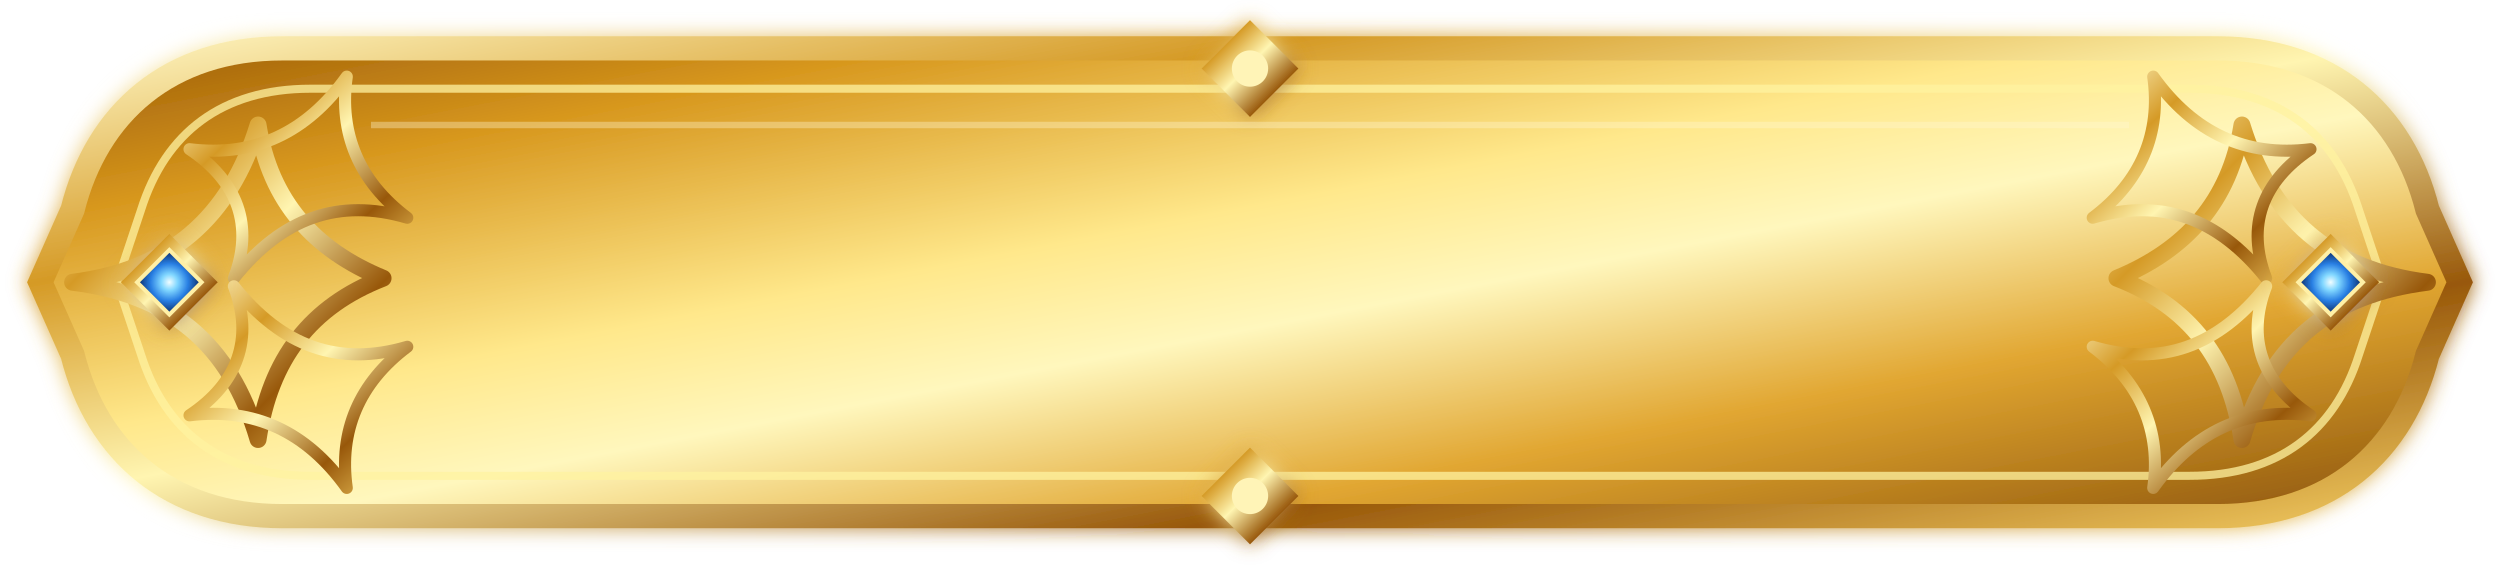
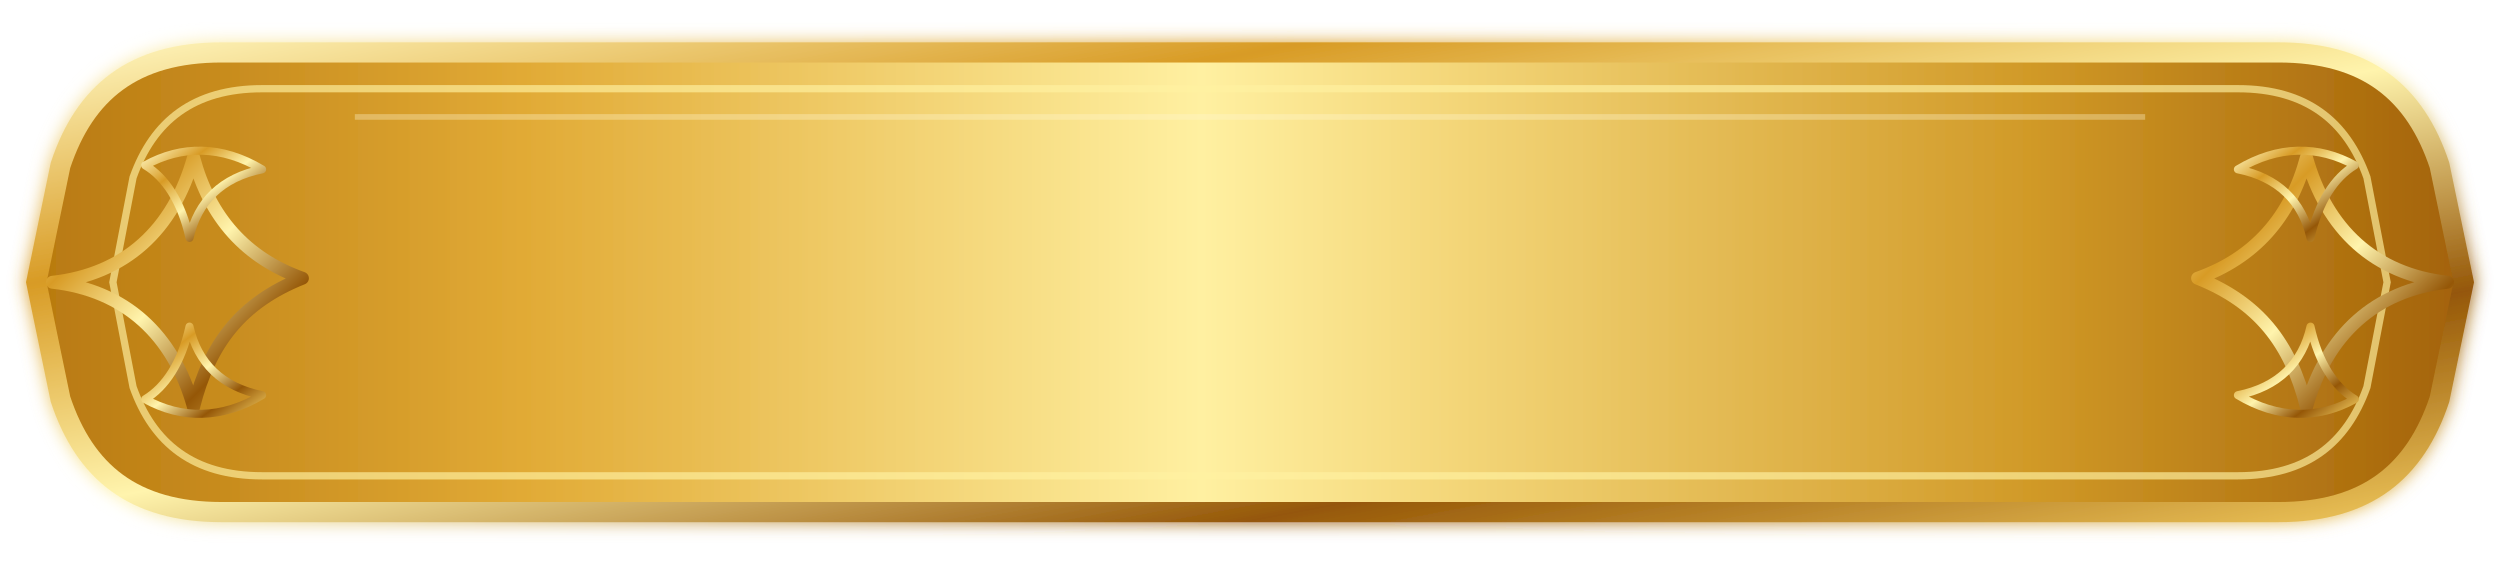
<svg xmlns="http://www.w3.org/2000/svg" viewBox="0 0 620 140" preserveAspectRatio="none">
  <defs>
-     <linearGradient id="fill" x1="0" y1="0" x2="1" y2="1">
-       <stop offset="0" stop-color="#9a5a07" />
-       <stop offset=".18" stop-color="#d7971d" />
-       <stop offset=".42" stop-color="#ffe88b" />
-       <stop offset=".55" stop-color="#fff7bd" />
-       <stop offset=".74" stop-color="#e1a631" />
-       <stop offset="1" stop-color="#885008" />
+     <linearGradient id="fill" x1="0" y1="0" x2="1" y2="0">
+       <stop offset="0" stop-color="#b87910" />
+       <stop offset=".2" stop-color="#e1aa35" />
+       <stop offset=".48" stop-color="#fff0a1" />
+       <stop offset=".58" stop-color="#f4d77a" />
+       <stop offset=".82" stop-color="#d19a28" />
+       <stop offset="1" stop-color="#a36208" />
    </linearGradient>
    <linearGradient id="gold" x1="0" y1="0" x2="1" y2="1">
-       <stop offset="0" stop-color="#fff7c4" />
-       <stop offset=".25" stop-color="#d59a26" />
-       <stop offset=".48" stop-color="#fff5b1" />
-       <stop offset=".75" stop-color="#98580a" />
-       <stop offset="1" stop-color="#f2cb61" />
+       <stop offset="0" stop-color="#fff6bd" />
+       <stop offset=".25" stop-color="#d89b25" />
+       <stop offset=".5" stop-color="#fff4ad" />
+       <stop offset=".76" stop-color="#955707" />
+       <stop offset="1" stop-color="#eec65b" />
    </linearGradient>
-     <radialGradient id="gem">
-       <stop offset="0" stop-color="#f1fdff" />
-       <stop offset=".25" stop-color="#81d7ff" />
-       <stop offset=".58" stop-color="#297fe3" />
-       <stop offset="1" stop-color="#09255e" />
-     </radialGradient>
    <filter id="glow">
-       <feGaussianBlur stdDeviation="2.5" result="b" />
+       <feGaussianBlur stdDeviation="2.1" result="b" />
      <feMerge>
        <feMergeNode in="b" />
        <feMergeNode in="SourceGraphic" />
      </feMerge>
    </filter>
  </defs>
-   <path d="M70 12H550c28 0 46 16 52 40l8 18-8 18c-6 24-24 40-52 40H70c-28 0-46-16-52-40L10 70l8-18c6-24 24-40 52-40z" fill="url(#fill)" stroke="url(#gold)" stroke-width="6" filter="url(#glow)" />
-   <path d="M77 22H543c22 0 36 11 42 30l6 18-6 18c-6 19-20 30-42 30H77c-22 0-36-11-42-30l-6-18 6-18c6-19 20-30 42-30z" fill="none" stroke="#fff2a0" stroke-opacity=".75" stroke-width="2" />
+   <path d="M55 13H565c22 0 34 10 40 28l6 29-6 29c-6 18-18 28-40 28H55c-22 0-34-10-40-28L9 70l6-29c6-18 18-28 40-28Z" fill="url(#fill)" stroke="url(#gold)" stroke-width="5" filter="url(#glow)" />
+   <path d="M65 22H555c17 0 27 8 32 22l5 26-5 26c-5 14-15 22-32 22H65c-17 0-27-8-32-22l-5-26 5-26c5-14 15-22 32-22Z" fill="none" stroke="#fff0a0" stroke-opacity=".66" stroke-width="1.8" />
+   <path d="M88 29H532" stroke="#fff9d2" stroke-opacity=".34" stroke-width="1.4" />
  <g fill="none" stroke="url(#gold)" stroke-linecap="round" stroke-linejoin="round">
-     <path d="M18 70c24-3 39-16 46-39 3 19 14 31 31 38-18 7-28 20-31 40-7-24-22-36-46-39z" stroke-width="4.2" />
-     <path d="M602 70c-24-3-39-16-46-39-3 19-14 31-31 38 18 7 28 20 31 40 7-24 22-36 46-39z" stroke-width="4.2" />
-     <path d="M47 37c16 2 29-4 39-18-2 14 3 26 15 35-17-5-31 0-43 15 5-13 1-24-11-32z" stroke-width="3" />
-     <path d="M573 37c-16 2-29-4-39-18 2 14-3 26-15 35 17-5 31 0 43 15-5-13-1-24 11-32z" stroke-width="3" />
-     <path d="M47 103c16-2 29 4 39 18-2-14 3-26 15-35-17 5-31 0-43-15 5 13 1 24-11 32z" stroke-width="3" />
-     <path d="M573 103c-16-2-29 4-39 18 2-14-3-26-15-35 17 5 31 0 43-15-5 13-1 24 11 32z" stroke-width="3" />
+     <path d="M13 70C31 68 43 57 48 39C52 54 61 64 75 69C60 75 52 85 48 101C43 83 31 72 13 70Z" stroke-width="3.2" />
+     <path d="M607 70C589 68 577 57 572 39C568 54 559 64 545 69C560 75 568 85 572 101C577 83 589 72 607 70Z" stroke-width="3.2" />
+     <path d="M36 41C45 36 55 36 65 42C55 44 49 50 47 59C45 50 41 44 36 41Z" stroke-width="2" />
+     <path d="M584 41C575 36 565 36 555 42C565 44 571 50 573 59C575 50 579 44 584 41Z" stroke-width="2" />
+     <path d="M36 99C45 104 55 104 65 98C55 96 49 90 47 81C45 90 41 96 36 99Z" stroke-width="2" />
+     <path d="M584 99C575 104 565 104 555 98C565 96 571 90 573 81C575 90 579 96 584 99Z" stroke-width="2" />
  </g>
-   <g filter="url(#glow)">
-     <path d="M30 70l12-12 12 12-12 12z" fill="url(#gold)" />
-     <path d="M42 62l8 8-8 8-8-8z" fill="url(#gem)" stroke="#fff0a6" />
-     <path d="M590 70l-12-12-12 12 12 12z" fill="url(#gold)" />
-     <path d="M578 62l-8 8 8 8 8-8z" fill="url(#gem)" stroke="#fff0a6" />
-     <path d="M310 5l12 12-12 12-12-12z" fill="url(#gold)" />
-     <circle cx="310" cy="17" r="4.5" fill="#fff4b7" />
-     <path d="M310 135l12-12-12-12-12 12z" fill="url(#gold)" />
-     <circle cx="310" cy="123" r="4.5" fill="#fff4b7" />
-   </g>
-   <path d="M92 31H528" stroke="#fff9d4" stroke-opacity=".36" stroke-width="1.6" />
</svg>
